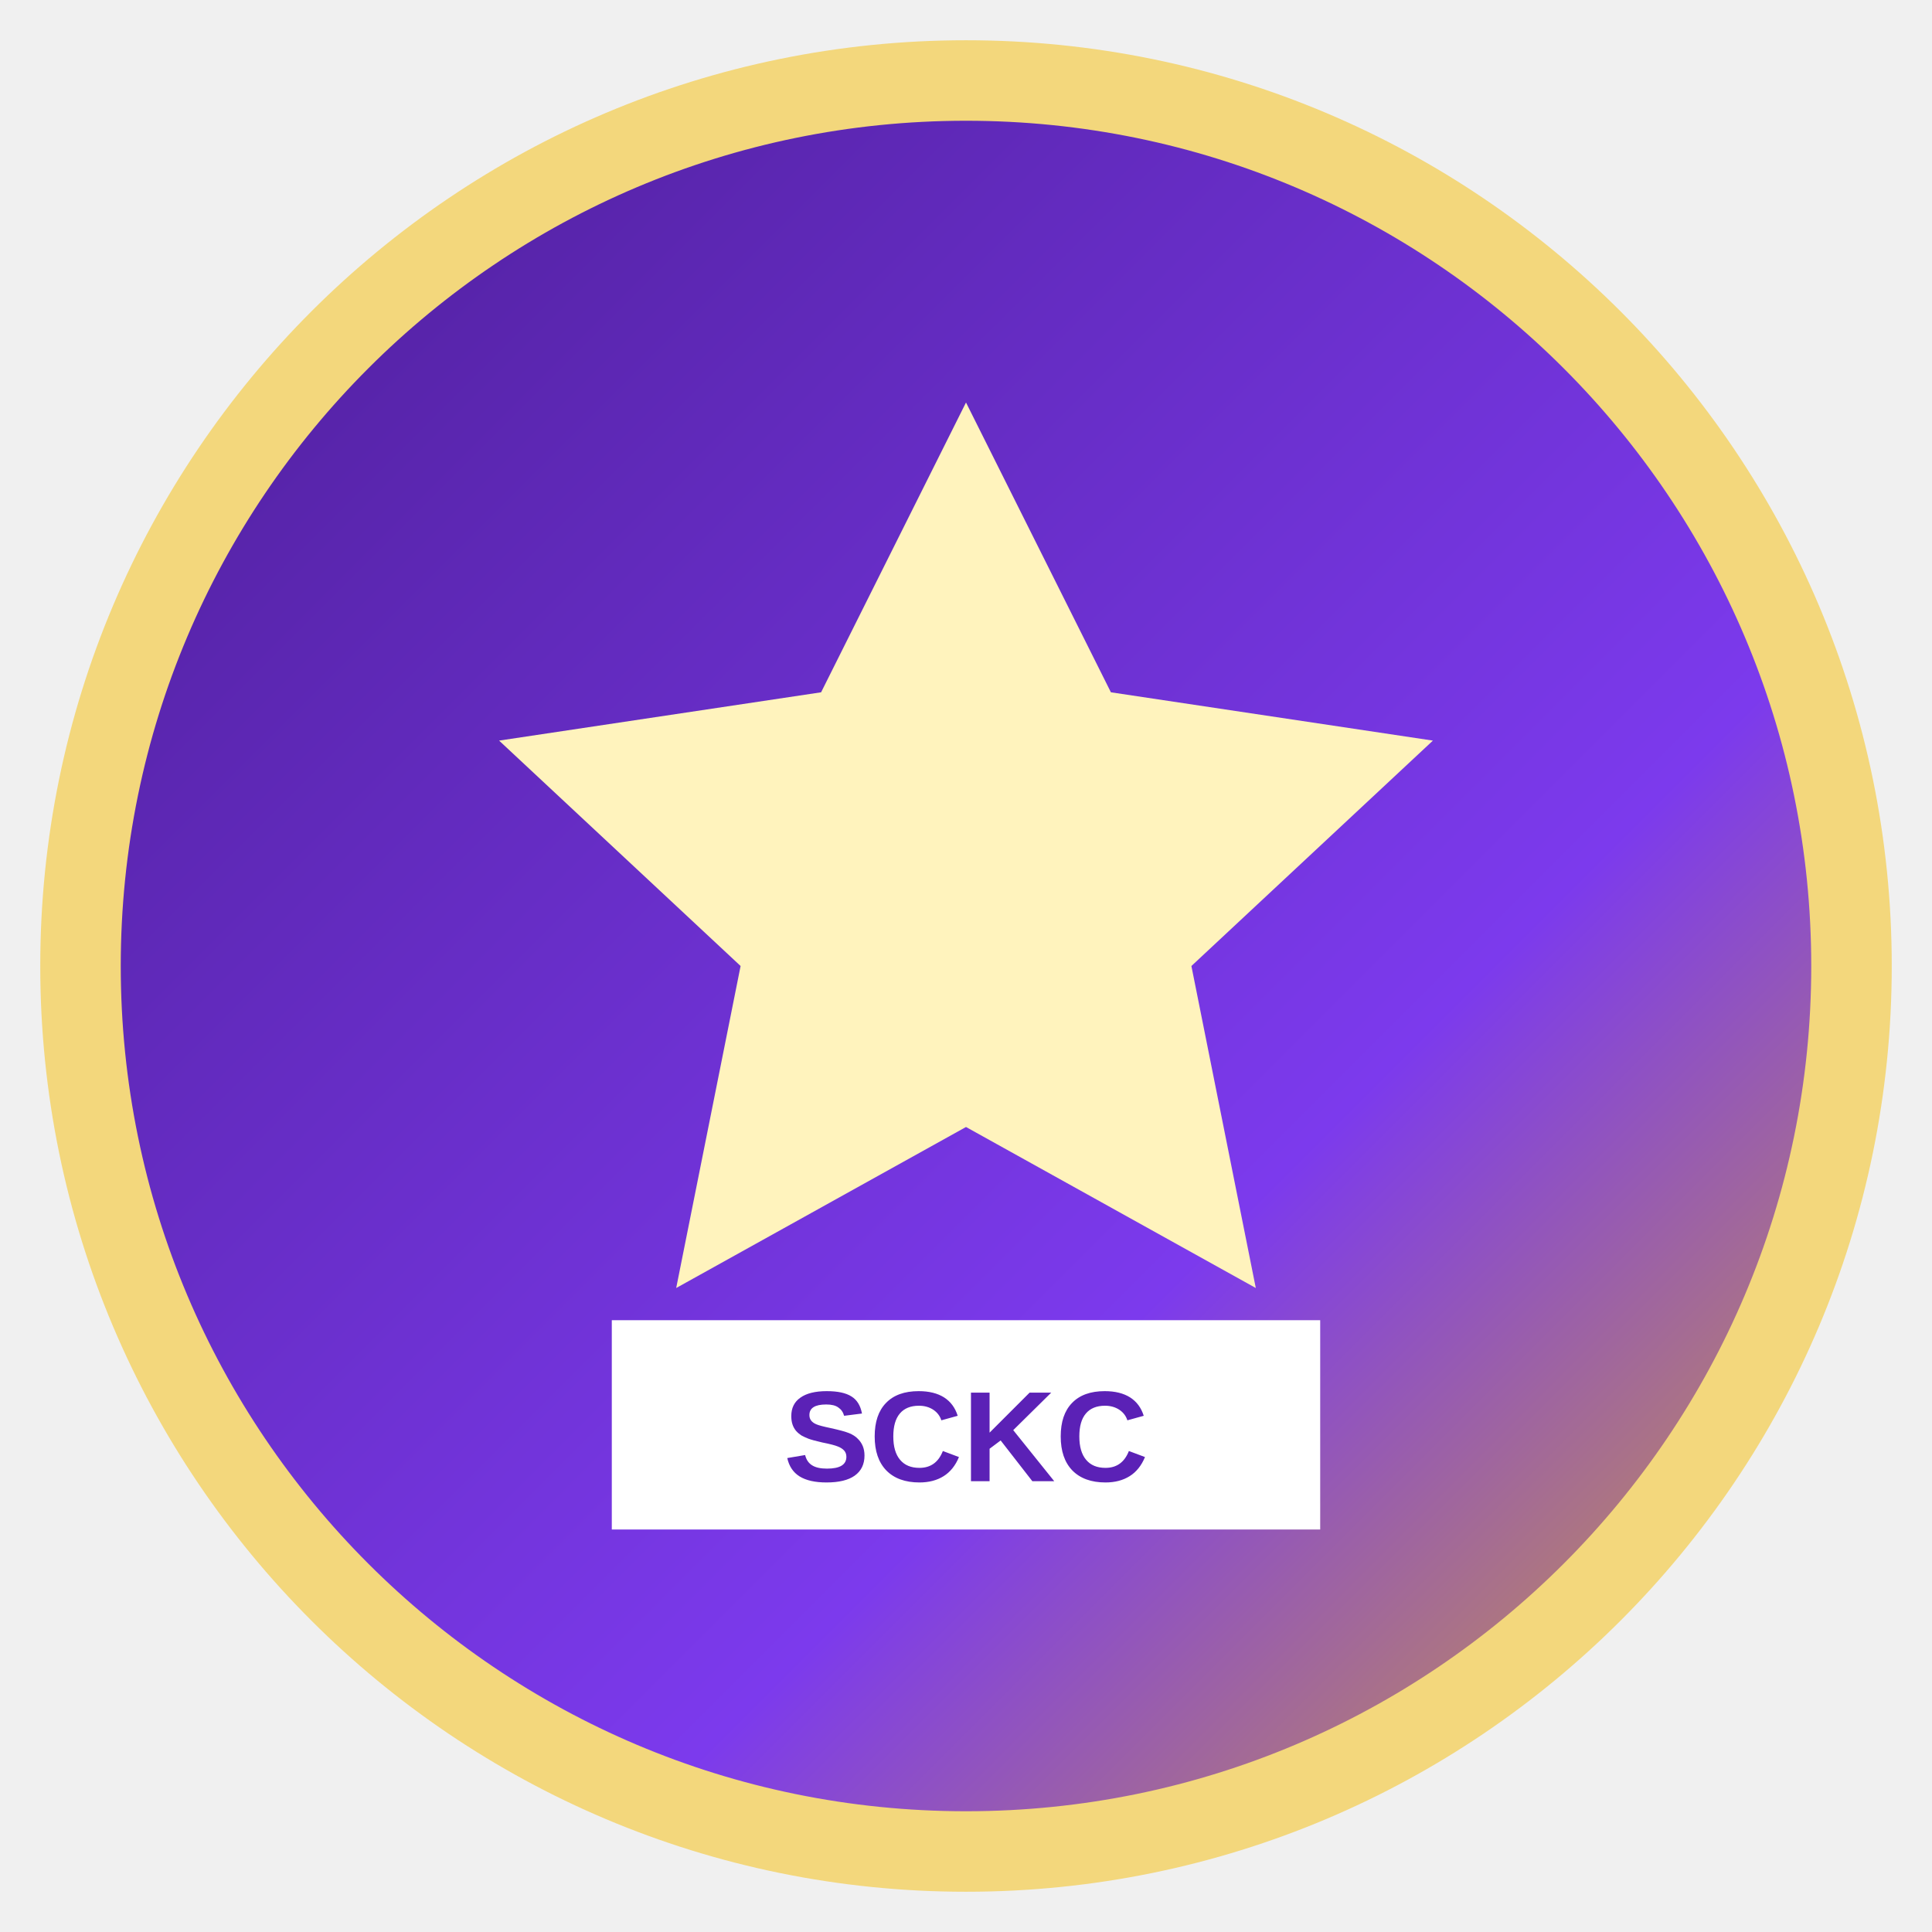
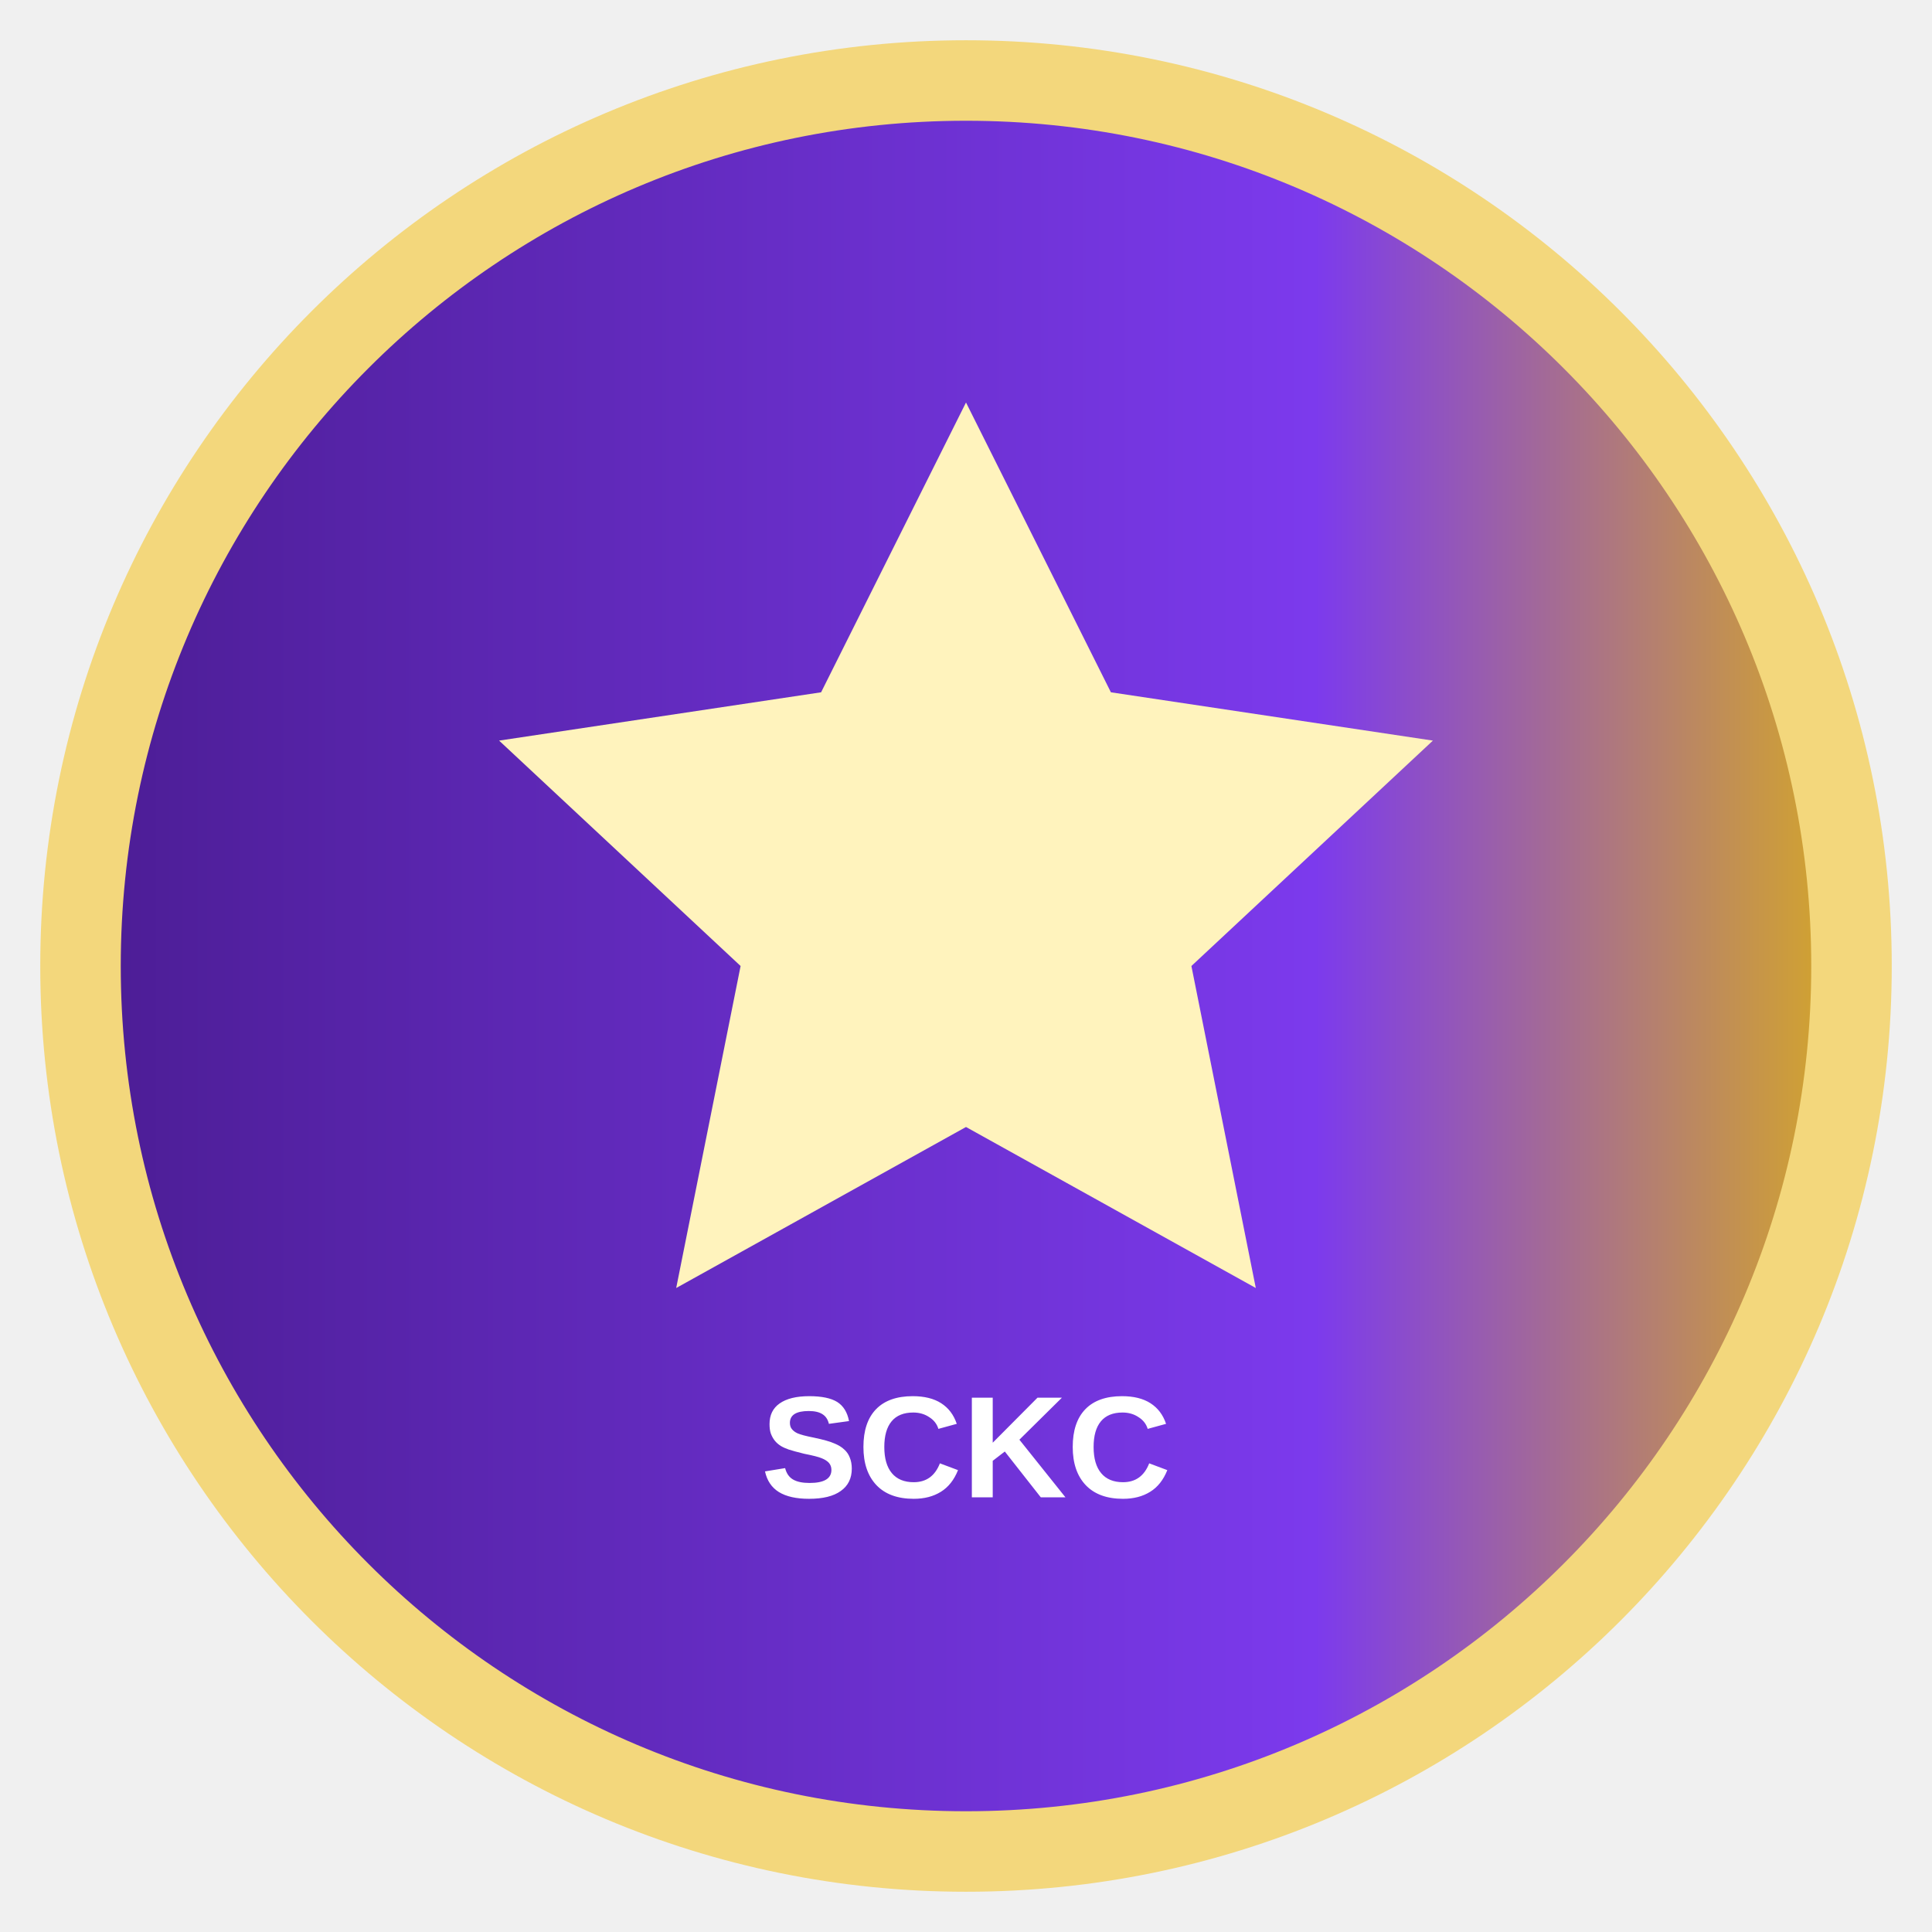
<svg xmlns="http://www.w3.org/2000/svg" viewBox="0 0 120 120">
  <defs>
-     <linearGradient id="p" x1="0" x2="1" y1="0" y2="1">
+     <linearGradient id="g" x1="0" x2="1">
      <stop stop-color="#4c1d95" />
-       <stop offset=".65" stop-color="#7c3aed" />
+       <stop offset=".7" stop-color="#7c3aed" />
      <stop offset="1" stop-color="#d4a62a" />
    </linearGradient>
  </defs>
-   <circle cx="60" cy="60" r="55" fill="url(#p)" stroke="#f3d77c" stroke-width="5" />
+   <circle cx="60" cy="60" r="55" fill="url(#g)" stroke="#f3d77c" stroke-width="5" />
  <path d="M60 25l9 18 20 3-15 14 4 20-18-10-18 10 4-20-15-14 20-3z" fill="#fff3bd" />
-   <path d="M38 82h44v13H38z" fill="#fff" />
-   <text x="60" y="92" text-anchor="middle" font-family="Arial,sans-serif" font-size="8" font-weight="700" fill="#5b21b6">SCKC</text>
+   <text x="60" y="93" text-anchor="middle" font-family="Arial" font-size="9" font-weight="700" fill="#fff">SCKC</text>
</svg>
